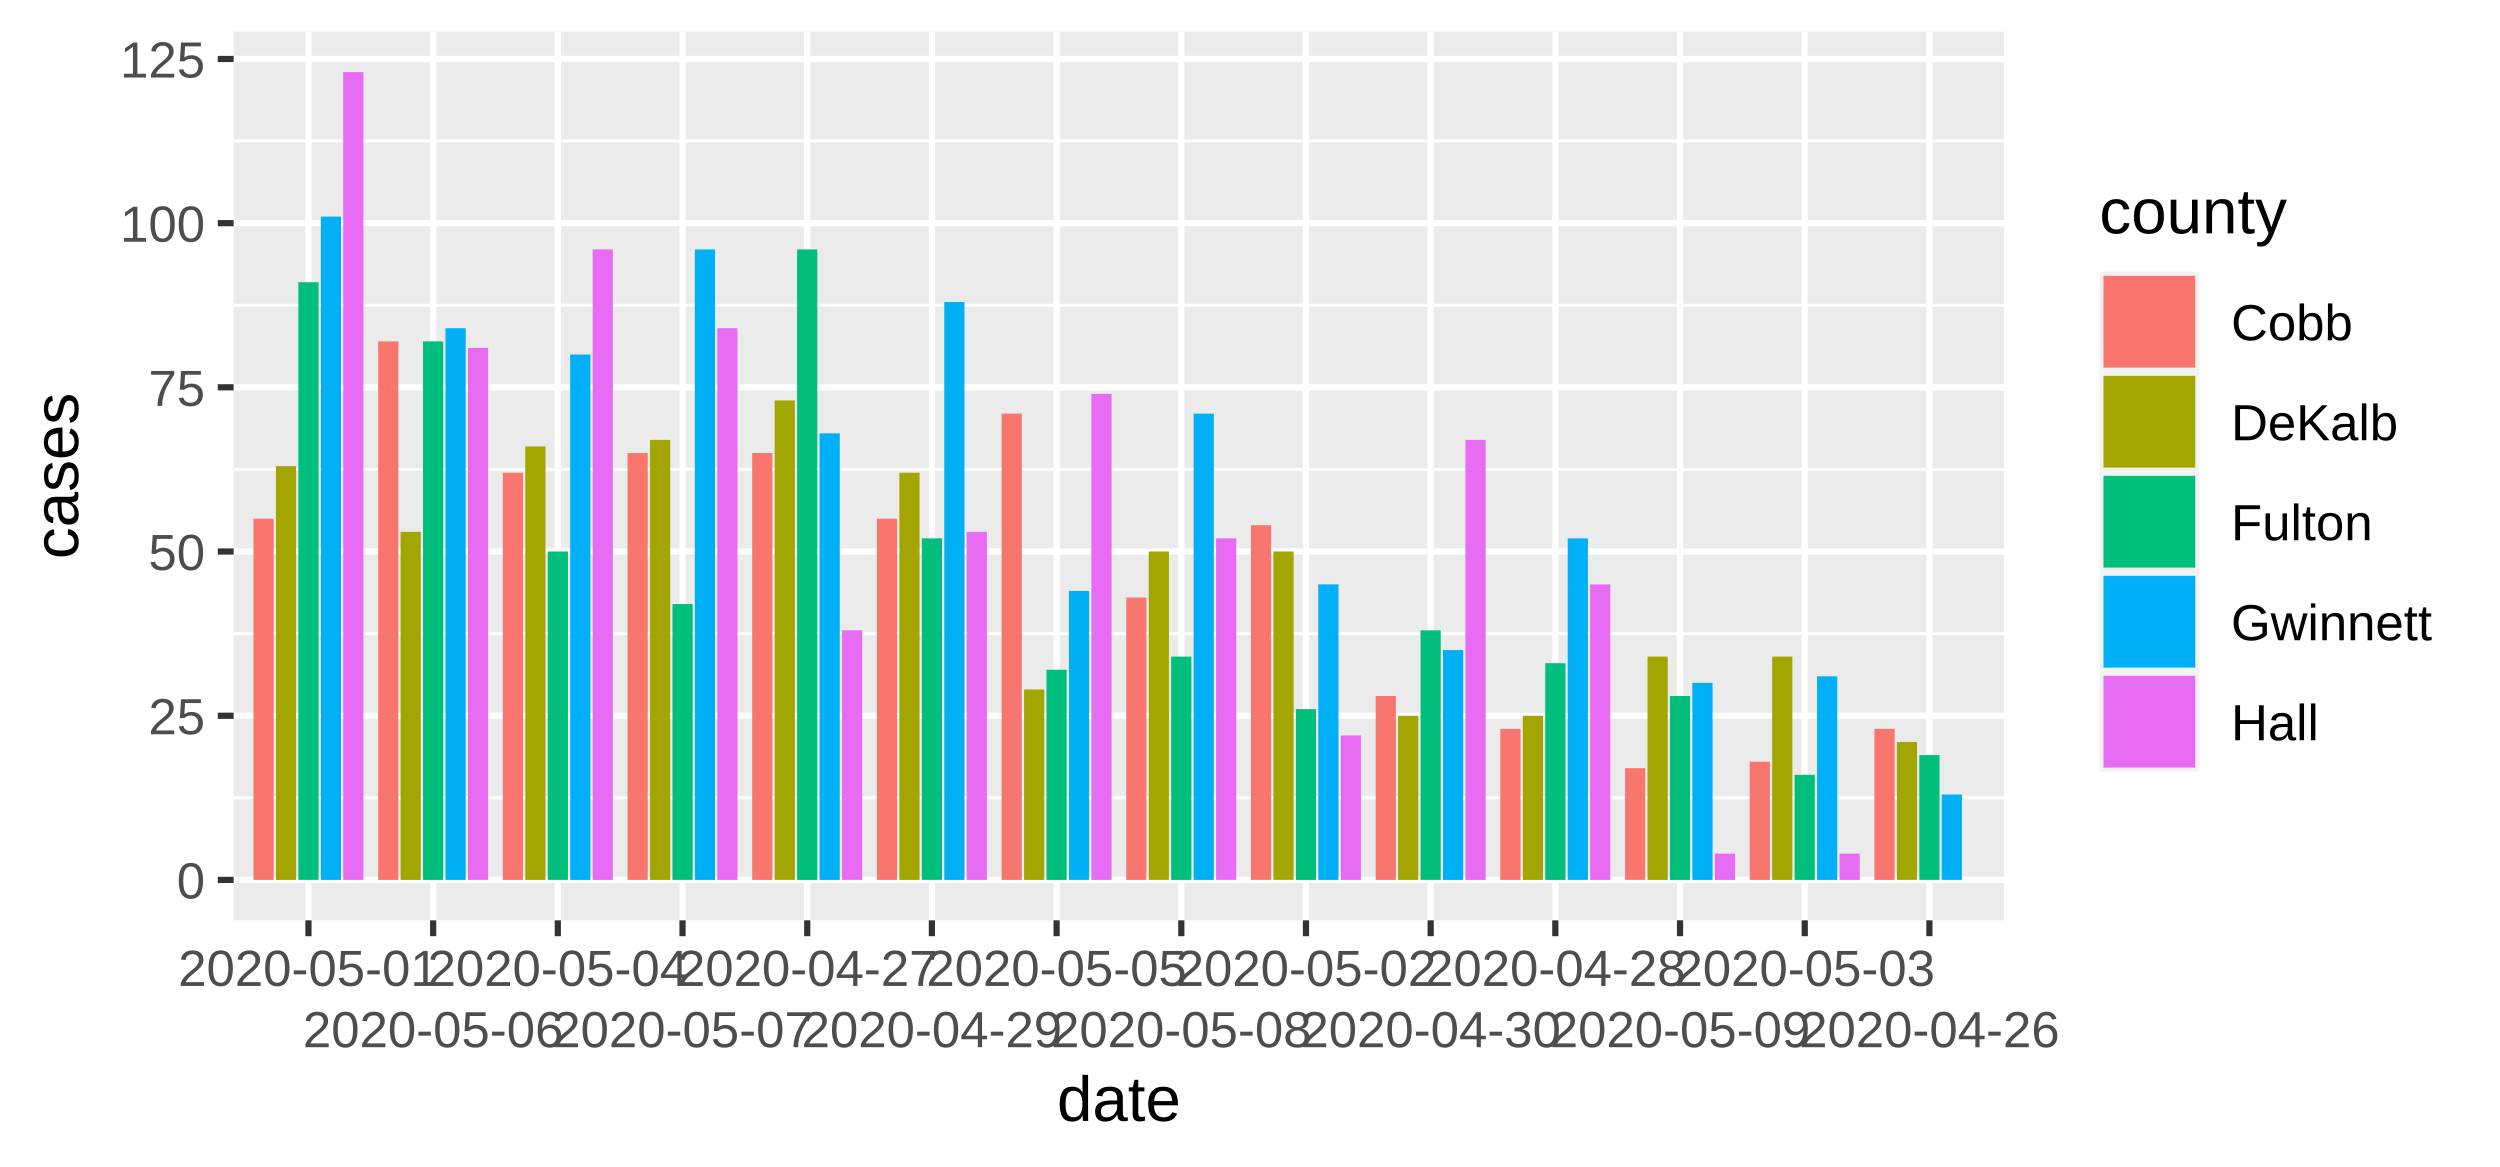
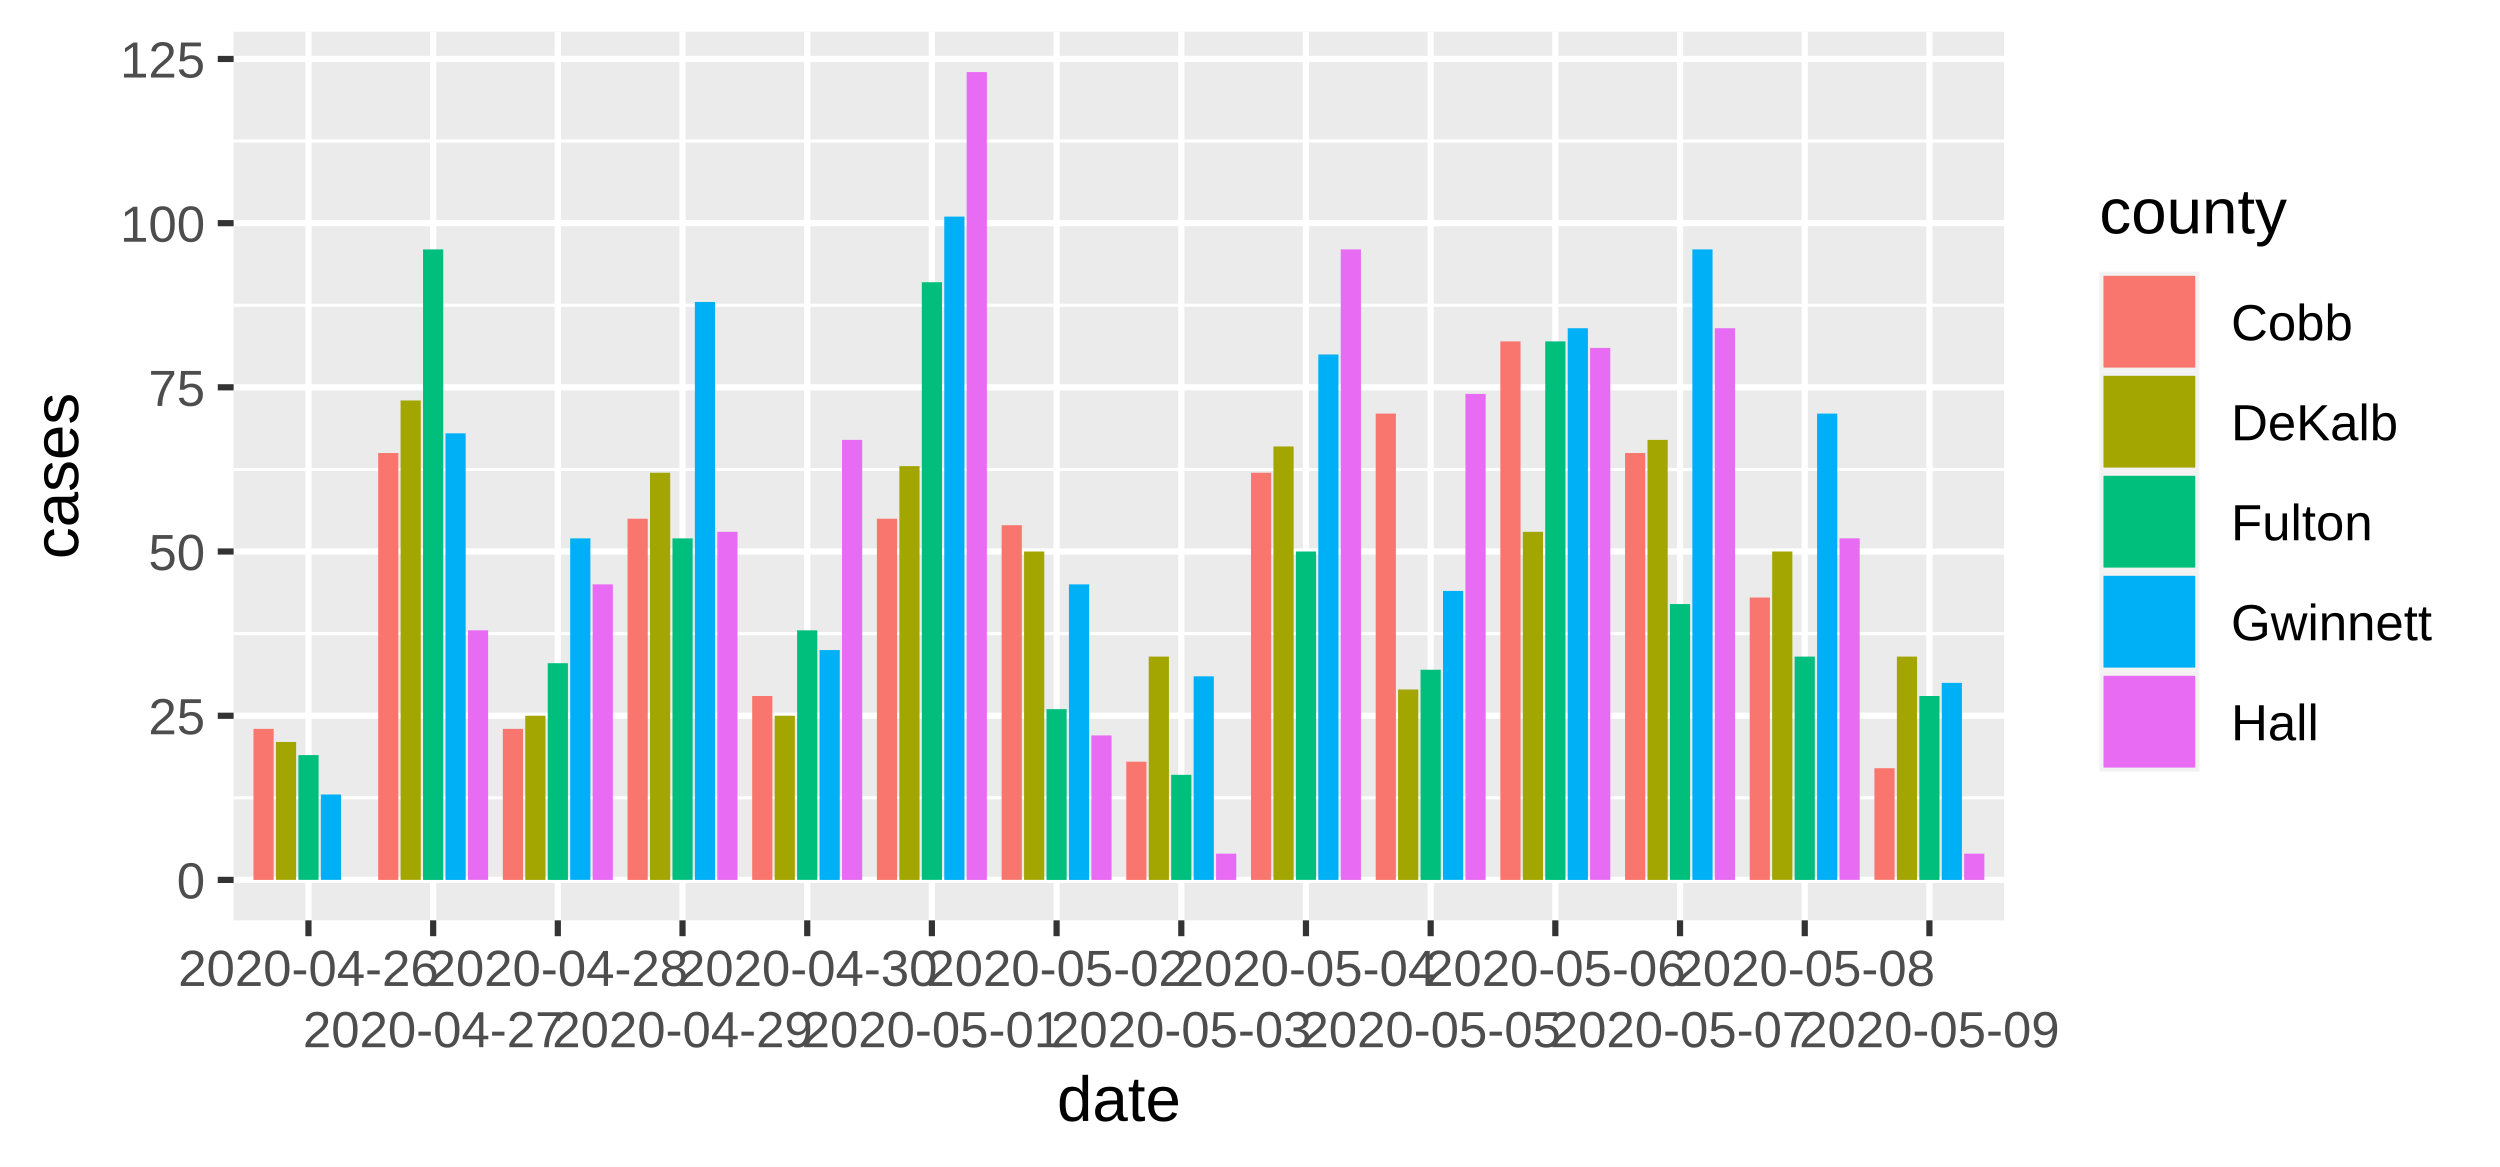
<svg xmlns="http://www.w3.org/2000/svg" class="svglite" width="432.00pt" height="201.60pt" viewBox="0 0 432.00 201.60">
  <defs>
    <style type="text/css">
    .svglite line, .svglite polyline, .svglite polygon, .svglite path, .svglite rect, .svglite circle {
      fill: none;
      stroke: #000000;
      stroke-linecap: round;
      stroke-linejoin: round;
      stroke-miterlimit: 10.00;
    }
    .svglite text {
      white-space: pre;
    }
  </style>
  </defs>
  <rect width="100%" height="100%" style="stroke: none; fill: #FFFFFF;" />
  <defs>
    <clipPath id="cpMC4wMHw0MzIuMDB8MC4wMHwyMDEuNjA=">
      <rect x="0.00" y="0.00" width="432.00" height="201.60" />
    </clipPath>
  </defs>
  <g clip-path="url(#cpMC4wMHw0MzIuMDB8MC4wMHwyMDEuNjA=)">
    <rect x="0.00" y="0.00" width="432.00" height="201.60" style="stroke-width: 1.07; stroke: #FFFFFF; fill: #FFFFFF;" />
  </g>
  <defs>
    <clipPath id="cpNDAuMzd8MzQ2LjMzfDUuNDh8MTU5LjAz">
      <rect x="40.37" y="5.48" width="305.95" height="153.55" />
    </clipPath>
  </defs>
  <g clip-path="url(#cpNDAuMzd8MzQ2LjMzfDUuNDh8MTU5LjAz)">
    <rect x="40.37" y="5.48" width="305.95" height="153.55" style="stroke-width: 1.07; stroke: none; fill: #EBEBEB;" />
    <polyline points="40.37,137.86 346.33,137.86 " style="stroke-width: 0.53; stroke: #FFFFFF; stroke-linecap: butt;" />
    <polyline points="40.37,109.49 346.33,109.49 " style="stroke-width: 0.53; stroke: #FFFFFF; stroke-linecap: butt;" />
    <polyline points="40.37,81.12 346.33,81.12 " style="stroke-width: 0.53; stroke: #FFFFFF; stroke-linecap: butt;" />
    <polyline points="40.37,52.75 346.33,52.75 " style="stroke-width: 0.53; stroke: #FFFFFF; stroke-linecap: butt;" />
    <polyline points="40.37,24.37 346.33,24.37 " style="stroke-width: 0.53; stroke: #FFFFFF; stroke-linecap: butt;" />
    <polyline points="40.37,152.05 346.33,152.05 " style="stroke-width: 1.07; stroke: #FFFFFF; stroke-linecap: butt;" />
    <polyline points="40.37,123.68 346.33,123.68 " style="stroke-width: 1.07; stroke: #FFFFFF; stroke-linecap: butt;" />
    <polyline points="40.37,95.30 346.33,95.30 " style="stroke-width: 1.07; stroke: #FFFFFF; stroke-linecap: butt;" />
    <polyline points="40.37,66.93 346.33,66.93 " style="stroke-width: 1.07; stroke: #FFFFFF; stroke-linecap: butt;" />
    <polyline points="40.37,38.56 346.33,38.56 " style="stroke-width: 1.07; stroke: #FFFFFF; stroke-linecap: butt;" />
    <polyline points="40.37,10.19 346.33,10.19 " style="stroke-width: 1.07; stroke: #FFFFFF; stroke-linecap: butt;" />
    <polyline points="53.30,159.03 53.30,5.48 " style="stroke-width: 1.07; stroke: #FFFFFF; stroke-linecap: butt;" />
    <polyline points="74.85,159.03 74.85,5.48 " style="stroke-width: 1.07; stroke: #FFFFFF; stroke-linecap: butt;" />
    <polyline points="96.39,159.03 96.39,5.48 " style="stroke-width: 1.07; stroke: #FFFFFF; stroke-linecap: butt;" />
    <polyline points="117.94,159.03 117.94,5.48 " style="stroke-width: 1.07; stroke: #FFFFFF; stroke-linecap: butt;" />
    <polyline points="139.49,159.03 139.49,5.48 " style="stroke-width: 1.07; stroke: #FFFFFF; stroke-linecap: butt;" />
    <polyline points="161.03,159.03 161.03,5.48 " style="stroke-width: 1.07; stroke: #FFFFFF; stroke-linecap: butt;" />
    <polyline points="182.58,159.03 182.58,5.48 " style="stroke-width: 1.07; stroke: #FFFFFF; stroke-linecap: butt;" />
    <polyline points="204.13,159.03 204.13,5.48 " style="stroke-width: 1.07; stroke: #FFFFFF; stroke-linecap: butt;" />
    <polyline points="225.67,159.03 225.67,5.48 " style="stroke-width: 1.07; stroke: #FFFFFF; stroke-linecap: butt;" />
    <polyline points="247.22,159.03 247.22,5.48 " style="stroke-width: 1.07; stroke: #FFFFFF; stroke-linecap: butt;" />
    <polyline points="268.76,159.03 268.76,5.48 " style="stroke-width: 1.07; stroke: #FFFFFF; stroke-linecap: butt;" />
    <polyline points="290.31,159.03 290.31,5.48 " style="stroke-width: 1.07; stroke: #FFFFFF; stroke-linecap: butt;" />
    <polyline points="311.86,159.03 311.86,5.48 " style="stroke-width: 1.07; stroke: #FFFFFF; stroke-linecap: butt;" />
    <polyline points="333.40,159.03 333.40,5.48 " style="stroke-width: 1.07; stroke: #FFFFFF; stroke-linecap: butt;" />
-     <rect x="43.80" y="89.63" width="3.49" height="62.42" style="stroke-width: 1.07; stroke: none; stroke-linecap: square; stroke-linejoin: miter; fill: #F8766D;" />
-     <rect x="47.68" y="80.55" width="3.49" height="71.50" style="stroke-width: 1.07; stroke: none; stroke-linecap: square; stroke-linejoin: miter; fill: #A3A500;" />
-     <rect x="51.56" y="48.77" width="3.49" height="103.27" style="stroke-width: 1.07; stroke: none; stroke-linecap: square; stroke-linejoin: miter; fill: #00BF7D;" />
-     <rect x="55.44" y="37.43" width="3.49" height="114.62" style="stroke-width: 1.07; stroke: none; stroke-linecap: square; stroke-linejoin: miter; fill: #00B0F6;" />
-     <rect x="59.31" y="12.46" width="3.49" height="139.59" style="stroke-width: 1.07; stroke: none; stroke-linecap: square; stroke-linejoin: miter; fill: #E76BF3;" />
-     <rect x="65.35" y="58.99" width="3.49" height="93.06" style="stroke-width: 1.07; stroke: none; stroke-linecap: square; stroke-linejoin: miter; fill: #F8766D;" />
-     <rect x="69.22" y="91.90" width="3.49" height="60.15" style="stroke-width: 1.07; stroke: none; stroke-linecap: square; stroke-linejoin: miter; fill: #A3A500;" />
-     <rect x="73.10" y="58.99" width="3.49" height="93.06" style="stroke-width: 1.07; stroke: none; stroke-linecap: square; stroke-linejoin: miter; fill: #00BF7D;" />
-     <rect x="76.98" y="56.72" width="3.49" height="95.33" style="stroke-width: 1.07; stroke: none; stroke-linecap: square; stroke-linejoin: miter; fill: #00B0F6;" />
-     <rect x="80.86" y="60.12" width="3.49" height="91.92" style="stroke-width: 1.07; stroke: none; stroke-linecap: square; stroke-linejoin: miter; fill: #E76BF3;" />
-     <rect x="86.89" y="81.69" width="3.49" height="70.36" style="stroke-width: 1.07; stroke: none; stroke-linecap: square; stroke-linejoin: miter; fill: #F8766D;" />
-     <rect x="90.77" y="77.15" width="3.49" height="74.90" style="stroke-width: 1.07; stroke: none; stroke-linecap: square; stroke-linejoin: miter; fill: #A3A500;" />
-     <rect x="94.65" y="95.30" width="3.49" height="56.74" style="stroke-width: 1.07; stroke: none; stroke-linecap: square; stroke-linejoin: miter; fill: #00BF7D;" />
-     <rect x="98.53" y="61.26" width="3.49" height="90.79" style="stroke-width: 1.07; stroke: none; stroke-linecap: square; stroke-linejoin: miter; fill: #00B0F6;" />
-     <rect x="102.41" y="43.10" width="3.49" height="108.95" style="stroke-width: 1.07; stroke: none; stroke-linecap: square; stroke-linejoin: miter; fill: #E76BF3;" />
-     <rect x="108.44" y="78.28" width="3.49" height="73.77" style="stroke-width: 1.07; stroke: none; stroke-linecap: square; stroke-linejoin: miter; fill: #F8766D;" />
-     <rect x="112.32" y="76.01" width="3.49" height="76.04" style="stroke-width: 1.07; stroke: none; stroke-linecap: square; stroke-linejoin: miter; fill: #A3A500;" />
-     <rect x="116.20" y="104.38" width="3.49" height="47.66" style="stroke-width: 1.07; stroke: none; stroke-linecap: square; stroke-linejoin: miter; fill: #00BF7D;" />
-     <rect x="120.07" y="43.10" width="3.49" height="108.95" style="stroke-width: 1.07; stroke: none; stroke-linecap: square; stroke-linejoin: miter; fill: #00B0F6;" />
-     <rect x="123.95" y="56.72" width="3.49" height="95.33" style="stroke-width: 1.07; stroke: none; stroke-linecap: square; stroke-linejoin: miter; fill: #E76BF3;" />
-     <rect x="129.98" y="78.28" width="3.49" height="73.77" style="stroke-width: 1.07; stroke: none; stroke-linecap: square; stroke-linejoin: miter; fill: #F8766D;" />
-     <rect x="133.86" y="69.20" width="3.49" height="82.84" style="stroke-width: 1.07; stroke: none; stroke-linecap: square; stroke-linejoin: miter; fill: #A3A500;" />
-     <rect x="137.74" y="43.10" width="3.49" height="108.95" style="stroke-width: 1.07; stroke: none; stroke-linecap: square; stroke-linejoin: miter; fill: #00BF7D;" />
-     <rect x="141.62" y="74.88" width="3.49" height="77.17" style="stroke-width: 1.07; stroke: none; stroke-linecap: square; stroke-linejoin: miter; fill: #00B0F6;" />
-     <rect x="145.50" y="108.92" width="3.49" height="43.12" style="stroke-width: 1.07; stroke: none; stroke-linecap: square; stroke-linejoin: miter; fill: #E76BF3;" />
+     <rect x="43.80" y="125.95" width="3.49" height="26.10" style="stroke-width: 1.07; stroke: none; stroke-linecap: square; stroke-linejoin: miter; fill: #F8766D;" />
+     <rect x="47.68" y="128.21" width="3.49" height="23.83" style="stroke-width: 1.07; stroke: none; stroke-linecap: square; stroke-linejoin: miter; fill: #A3A500;" />
+     <rect x="51.56" y="130.48" width="3.49" height="21.56" style="stroke-width: 1.07; stroke: none; stroke-linecap: square; stroke-linejoin: miter; fill: #00BF7D;" />
+     <rect x="55.44" y="137.29" width="3.49" height="14.75" style="stroke-width: 1.07; stroke: none; stroke-linecap: square; stroke-linejoin: miter; fill: #00B0F6;" />
+     <rect x="59.31" y="152.05" width="3.49" height="0.00" style="stroke-width: 1.07; stroke: none; stroke-linecap: square; stroke-linejoin: miter; fill: #E76BF3;" />
+     <rect x="65.35" y="78.28" width="3.49" height="73.77" style="stroke-width: 1.07; stroke: none; stroke-linecap: square; stroke-linejoin: miter; fill: #F8766D;" />
+     <rect x="69.22" y="69.20" width="3.49" height="82.84" style="stroke-width: 1.07; stroke: none; stroke-linecap: square; stroke-linejoin: miter; fill: #A3A500;" />
+     <rect x="73.10" y="43.10" width="3.49" height="108.95" style="stroke-width: 1.07; stroke: none; stroke-linecap: square; stroke-linejoin: miter; fill: #00BF7D;" />
+     <rect x="76.98" y="74.88" width="3.49" height="77.17" style="stroke-width: 1.07; stroke: none; stroke-linecap: square; stroke-linejoin: miter; fill: #00B0F6;" />
+     <rect x="80.86" y="108.92" width="3.49" height="43.12" style="stroke-width: 1.07; stroke: none; stroke-linecap: square; stroke-linejoin: miter; fill: #E76BF3;" />
+     <rect x="86.89" y="125.95" width="3.49" height="26.10" style="stroke-width: 1.07; stroke: none; stroke-linecap: square; stroke-linejoin: miter; fill: #F8766D;" />
+     <rect x="90.77" y="123.68" width="3.49" height="28.37" style="stroke-width: 1.07; stroke: none; stroke-linecap: square; stroke-linejoin: miter; fill: #A3A500;" />
+     <rect x="94.65" y="114.60" width="3.49" height="37.45" style="stroke-width: 1.07; stroke: none; stroke-linecap: square; stroke-linejoin: miter; fill: #00BF7D;" />
+     <rect x="98.53" y="93.03" width="3.49" height="59.01" style="stroke-width: 1.07; stroke: none; stroke-linecap: square; stroke-linejoin: miter; fill: #00B0F6;" />
+     <rect x="102.41" y="100.98" width="3.49" height="51.07" style="stroke-width: 1.07; stroke: none; stroke-linecap: square; stroke-linejoin: miter; fill: #E76BF3;" />
+     <rect x="108.44" y="89.63" width="3.49" height="62.42" style="stroke-width: 1.07; stroke: none; stroke-linecap: square; stroke-linejoin: miter; fill: #F8766D;" />
+     <rect x="112.32" y="81.69" width="3.49" height="70.36" style="stroke-width: 1.07; stroke: none; stroke-linecap: square; stroke-linejoin: miter; fill: #A3A500;" />
+     <rect x="116.20" y="93.03" width="3.49" height="59.01" style="stroke-width: 1.07; stroke: none; stroke-linecap: square; stroke-linejoin: miter; fill: #00BF7D;" />
+     <rect x="120.07" y="52.18" width="3.49" height="99.87" style="stroke-width: 1.07; stroke: none; stroke-linecap: square; stroke-linejoin: miter; fill: #00B0F6;" />
+     <rect x="123.95" y="91.90" width="3.49" height="60.15" style="stroke-width: 1.07; stroke: none; stroke-linecap: square; stroke-linejoin: miter; fill: #E76BF3;" />
+     <rect x="129.98" y="120.27" width="3.49" height="31.78" style="stroke-width: 1.07; stroke: none; stroke-linecap: square; stroke-linejoin: miter; fill: #F8766D;" />
+     <rect x="133.86" y="123.68" width="3.49" height="28.37" style="stroke-width: 1.07; stroke: none; stroke-linecap: square; stroke-linejoin: miter; fill: #A3A500;" />
+     <rect x="137.74" y="108.92" width="3.49" height="43.12" style="stroke-width: 1.07; stroke: none; stroke-linecap: square; stroke-linejoin: miter; fill: #00BF7D;" />
+     <rect x="141.62" y="112.33" width="3.49" height="39.72" style="stroke-width: 1.07; stroke: none; stroke-linecap: square; stroke-linejoin: miter; fill: #00B0F6;" />
+     <rect x="145.50" y="76.01" width="3.49" height="76.04" style="stroke-width: 1.07; stroke: none; stroke-linecap: square; stroke-linejoin: miter; fill: #E76BF3;" />
    <rect x="151.53" y="89.63" width="3.49" height="62.42" style="stroke-width: 1.07; stroke: none; stroke-linecap: square; stroke-linejoin: miter; fill: #F8766D;" />
-     <rect x="155.41" y="81.69" width="3.49" height="70.36" style="stroke-width: 1.07; stroke: none; stroke-linecap: square; stroke-linejoin: miter; fill: #A3A500;" />
-     <rect x="159.29" y="93.03" width="3.49" height="59.01" style="stroke-width: 1.07; stroke: none; stroke-linecap: square; stroke-linejoin: miter; fill: #00BF7D;" />
-     <rect x="163.17" y="52.18" width="3.49" height="99.87" style="stroke-width: 1.07; stroke: none; stroke-linecap: square; stroke-linejoin: miter; fill: #00B0F6;" />
-     <rect x="167.04" y="91.90" width="3.49" height="60.15" style="stroke-width: 1.07; stroke: none; stroke-linecap: square; stroke-linejoin: miter; fill: #E76BF3;" />
-     <rect x="173.08" y="71.47" width="3.49" height="80.58" style="stroke-width: 1.07; stroke: none; stroke-linecap: square; stroke-linejoin: miter; fill: #F8766D;" />
-     <rect x="176.96" y="119.14" width="3.49" height="32.91" style="stroke-width: 1.07; stroke: none; stroke-linecap: square; stroke-linejoin: miter; fill: #A3A500;" />
-     <rect x="180.83" y="115.73" width="3.49" height="36.32" style="stroke-width: 1.07; stroke: none; stroke-linecap: square; stroke-linejoin: miter; fill: #00BF7D;" />
-     <rect x="184.71" y="102.11" width="3.49" height="49.93" style="stroke-width: 1.07; stroke: none; stroke-linecap: square; stroke-linejoin: miter; fill: #00B0F6;" />
-     <rect x="188.59" y="68.07" width="3.49" height="83.98" style="stroke-width: 1.07; stroke: none; stroke-linecap: square; stroke-linejoin: miter; fill: #E76BF3;" />
-     <rect x="194.62" y="103.25" width="3.49" height="48.80" style="stroke-width: 1.07; stroke: none; stroke-linecap: square; stroke-linejoin: miter; fill: #F8766D;" />
-     <rect x="198.50" y="95.30" width="3.49" height="56.74" style="stroke-width: 1.07; stroke: none; stroke-linecap: square; stroke-linejoin: miter; fill: #A3A500;" />
-     <rect x="202.38" y="113.46" width="3.49" height="38.59" style="stroke-width: 1.07; stroke: none; stroke-linecap: square; stroke-linejoin: miter; fill: #00BF7D;" />
-     <rect x="206.26" y="71.47" width="3.49" height="80.58" style="stroke-width: 1.07; stroke: none; stroke-linecap: square; stroke-linejoin: miter; fill: #00B0F6;" />
-     <rect x="210.14" y="93.03" width="3.49" height="59.01" style="stroke-width: 1.07; stroke: none; stroke-linecap: square; stroke-linejoin: miter; fill: #E76BF3;" />
-     <rect x="216.17" y="90.76" width="3.49" height="61.28" style="stroke-width: 1.07; stroke: none; stroke-linecap: square; stroke-linejoin: miter; fill: #F8766D;" />
-     <rect x="220.05" y="95.30" width="3.49" height="56.74" style="stroke-width: 1.07; stroke: none; stroke-linecap: square; stroke-linejoin: miter; fill: #A3A500;" />
-     <rect x="223.93" y="122.54" width="3.49" height="29.51" style="stroke-width: 1.07; stroke: none; stroke-linecap: square; stroke-linejoin: miter; fill: #00BF7D;" />
-     <rect x="227.80" y="100.98" width="3.49" height="51.07" style="stroke-width: 1.07; stroke: none; stroke-linecap: square; stroke-linejoin: miter; fill: #00B0F6;" />
-     <rect x="231.68" y="127.08" width="3.49" height="24.97" style="stroke-width: 1.07; stroke: none; stroke-linecap: square; stroke-linejoin: miter; fill: #E76BF3;" />
-     <rect x="237.72" y="120.27" width="3.49" height="31.78" style="stroke-width: 1.07; stroke: none; stroke-linecap: square; stroke-linejoin: miter; fill: #F8766D;" />
-     <rect x="241.59" y="123.68" width="3.49" height="28.37" style="stroke-width: 1.07; stroke: none; stroke-linecap: square; stroke-linejoin: miter; fill: #A3A500;" />
-     <rect x="245.47" y="108.92" width="3.49" height="43.12" style="stroke-width: 1.07; stroke: none; stroke-linecap: square; stroke-linejoin: miter; fill: #00BF7D;" />
-     <rect x="249.35" y="112.33" width="3.49" height="39.72" style="stroke-width: 1.07; stroke: none; stroke-linecap: square; stroke-linejoin: miter; fill: #00B0F6;" />
-     <rect x="253.23" y="76.01" width="3.49" height="76.04" style="stroke-width: 1.07; stroke: none; stroke-linecap: square; stroke-linejoin: miter; fill: #E76BF3;" />
-     <rect x="259.26" y="125.95" width="3.49" height="26.10" style="stroke-width: 1.07; stroke: none; stroke-linecap: square; stroke-linejoin: miter; fill: #F8766D;" />
-     <rect x="263.14" y="123.68" width="3.49" height="28.37" style="stroke-width: 1.07; stroke: none; stroke-linecap: square; stroke-linejoin: miter; fill: #A3A500;" />
-     <rect x="267.02" y="114.60" width="3.49" height="37.45" style="stroke-width: 1.07; stroke: none; stroke-linecap: square; stroke-linejoin: miter; fill: #00BF7D;" />
-     <rect x="270.90" y="93.03" width="3.49" height="59.01" style="stroke-width: 1.07; stroke: none; stroke-linecap: square; stroke-linejoin: miter; fill: #00B0F6;" />
-     <rect x="274.77" y="100.98" width="3.49" height="51.07" style="stroke-width: 1.07; stroke: none; stroke-linecap: square; stroke-linejoin: miter; fill: #E76BF3;" />
-     <rect x="280.81" y="132.75" width="3.49" height="19.29" style="stroke-width: 1.07; stroke: none; stroke-linecap: square; stroke-linejoin: miter; fill: #F8766D;" />
-     <rect x="284.69" y="113.46" width="3.49" height="38.59" style="stroke-width: 1.07; stroke: none; stroke-linecap: square; stroke-linejoin: miter; fill: #A3A500;" />
-     <rect x="288.56" y="120.27" width="3.49" height="31.78" style="stroke-width: 1.07; stroke: none; stroke-linecap: square; stroke-linejoin: miter; fill: #00BF7D;" />
-     <rect x="292.44" y="118.00" width="3.49" height="34.05" style="stroke-width: 1.07; stroke: none; stroke-linecap: square; stroke-linejoin: miter; fill: #00B0F6;" />
-     <rect x="296.32" y="147.51" width="3.49" height="4.54" style="stroke-width: 1.07; stroke: none; stroke-linecap: square; stroke-linejoin: miter; fill: #E76BF3;" />
-     <rect x="302.35" y="131.62" width="3.49" height="20.43" style="stroke-width: 1.07; stroke: none; stroke-linecap: square; stroke-linejoin: miter; fill: #F8766D;" />
-     <rect x="306.23" y="113.46" width="3.49" height="38.59" style="stroke-width: 1.07; stroke: none; stroke-linecap: square; stroke-linejoin: miter; fill: #A3A500;" />
-     <rect x="310.11" y="133.89" width="3.49" height="18.16" style="stroke-width: 1.07; stroke: none; stroke-linecap: square; stroke-linejoin: miter; fill: #00BF7D;" />
-     <rect x="313.99" y="116.87" width="3.49" height="35.18" style="stroke-width: 1.07; stroke: none; stroke-linecap: square; stroke-linejoin: miter; fill: #00B0F6;" />
-     <rect x="317.87" y="147.51" width="3.49" height="4.54" style="stroke-width: 1.07; stroke: none; stroke-linecap: square; stroke-linejoin: miter; fill: #E76BF3;" />
-     <rect x="323.90" y="125.95" width="3.49" height="26.10" style="stroke-width: 1.07; stroke: none; stroke-linecap: square; stroke-linejoin: miter; fill: #F8766D;" />
-     <rect x="327.78" y="128.21" width="3.49" height="23.83" style="stroke-width: 1.07; stroke: none; stroke-linecap: square; stroke-linejoin: miter; fill: #A3A500;" />
-     <rect x="331.66" y="130.48" width="3.49" height="21.56" style="stroke-width: 1.07; stroke: none; stroke-linecap: square; stroke-linejoin: miter; fill: #00BF7D;" />
-     <rect x="335.53" y="137.29" width="3.49" height="14.75" style="stroke-width: 1.07; stroke: none; stroke-linecap: square; stroke-linejoin: miter; fill: #00B0F6;" />
-     <rect x="339.41" y="152.05" width="3.49" height="0.00" style="stroke-width: 1.07; stroke: none; stroke-linecap: square; stroke-linejoin: miter; fill: #E76BF3;" />
+     <rect x="155.41" y="80.55" width="3.49" height="71.50" style="stroke-width: 1.07; stroke: none; stroke-linecap: square; stroke-linejoin: miter; fill: #A3A500;" />
+     <rect x="159.29" y="48.77" width="3.49" height="103.27" style="stroke-width: 1.07; stroke: none; stroke-linecap: square; stroke-linejoin: miter; fill: #00BF7D;" />
+     <rect x="163.17" y="37.43" width="3.49" height="114.62" style="stroke-width: 1.07; stroke: none; stroke-linecap: square; stroke-linejoin: miter; fill: #00B0F6;" />
+     <rect x="167.04" y="12.46" width="3.49" height="139.59" style="stroke-width: 1.07; stroke: none; stroke-linecap: square; stroke-linejoin: miter; fill: #E76BF3;" />
+     <rect x="173.08" y="90.76" width="3.49" height="61.28" style="stroke-width: 1.07; stroke: none; stroke-linecap: square; stroke-linejoin: miter; fill: #F8766D;" />
+     <rect x="176.96" y="95.30" width="3.49" height="56.74" style="stroke-width: 1.07; stroke: none; stroke-linecap: square; stroke-linejoin: miter; fill: #A3A500;" />
+     <rect x="180.83" y="122.54" width="3.49" height="29.51" style="stroke-width: 1.07; stroke: none; stroke-linecap: square; stroke-linejoin: miter; fill: #00BF7D;" />
+     <rect x="184.71" y="100.98" width="3.49" height="51.07" style="stroke-width: 1.07; stroke: none; stroke-linecap: square; stroke-linejoin: miter; fill: #00B0F6;" />
+     <rect x="188.59" y="127.08" width="3.49" height="24.97" style="stroke-width: 1.07; stroke: none; stroke-linecap: square; stroke-linejoin: miter; fill: #E76BF3;" />
+     <rect x="194.62" y="131.62" width="3.49" height="20.43" style="stroke-width: 1.07; stroke: none; stroke-linecap: square; stroke-linejoin: miter; fill: #F8766D;" />
+     <rect x="198.50" y="113.46" width="3.49" height="38.59" style="stroke-width: 1.07; stroke: none; stroke-linecap: square; stroke-linejoin: miter; fill: #A3A500;" />
+     <rect x="202.38" y="133.89" width="3.49" height="18.16" style="stroke-width: 1.07; stroke: none; stroke-linecap: square; stroke-linejoin: miter; fill: #00BF7D;" />
+     <rect x="206.26" y="116.87" width="3.49" height="35.18" style="stroke-width: 1.07; stroke: none; stroke-linecap: square; stroke-linejoin: miter; fill: #00B0F6;" />
+     <rect x="210.14" y="147.51" width="3.49" height="4.54" style="stroke-width: 1.07; stroke: none; stroke-linecap: square; stroke-linejoin: miter; fill: #E76BF3;" />
+     <rect x="216.17" y="81.69" width="3.49" height="70.36" style="stroke-width: 1.07; stroke: none; stroke-linecap: square; stroke-linejoin: miter; fill: #F8766D;" />
+     <rect x="220.05" y="77.15" width="3.49" height="74.90" style="stroke-width: 1.07; stroke: none; stroke-linecap: square; stroke-linejoin: miter; fill: #A3A500;" />
+     <rect x="223.93" y="95.30" width="3.49" height="56.74" style="stroke-width: 1.07; stroke: none; stroke-linecap: square; stroke-linejoin: miter; fill: #00BF7D;" />
+     <rect x="227.80" y="61.26" width="3.49" height="90.79" style="stroke-width: 1.07; stroke: none; stroke-linecap: square; stroke-linejoin: miter; fill: #00B0F6;" />
+     <rect x="231.68" y="43.10" width="3.49" height="108.95" style="stroke-width: 1.07; stroke: none; stroke-linecap: square; stroke-linejoin: miter; fill: #E76BF3;" />
+     <rect x="237.72" y="71.47" width="3.49" height="80.58" style="stroke-width: 1.07; stroke: none; stroke-linecap: square; stroke-linejoin: miter; fill: #F8766D;" />
+     <rect x="241.59" y="119.14" width="3.49" height="32.91" style="stroke-width: 1.07; stroke: none; stroke-linecap: square; stroke-linejoin: miter; fill: #A3A500;" />
+     <rect x="245.47" y="115.73" width="3.49" height="36.32" style="stroke-width: 1.07; stroke: none; stroke-linecap: square; stroke-linejoin: miter; fill: #00BF7D;" />
+     <rect x="249.35" y="102.11" width="3.49" height="49.93" style="stroke-width: 1.07; stroke: none; stroke-linecap: square; stroke-linejoin: miter; fill: #00B0F6;" />
+     <rect x="253.23" y="68.07" width="3.49" height="83.98" style="stroke-width: 1.07; stroke: none; stroke-linecap: square; stroke-linejoin: miter; fill: #E76BF3;" />
+     <rect x="259.26" y="58.99" width="3.49" height="93.06" style="stroke-width: 1.07; stroke: none; stroke-linecap: square; stroke-linejoin: miter; fill: #F8766D;" />
+     <rect x="263.14" y="91.90" width="3.49" height="60.15" style="stroke-width: 1.07; stroke: none; stroke-linecap: square; stroke-linejoin: miter; fill: #A3A500;" />
+     <rect x="267.02" y="58.99" width="3.49" height="93.06" style="stroke-width: 1.07; stroke: none; stroke-linecap: square; stroke-linejoin: miter; fill: #00BF7D;" />
+     <rect x="270.90" y="56.72" width="3.49" height="95.33" style="stroke-width: 1.07; stroke: none; stroke-linecap: square; stroke-linejoin: miter; fill: #00B0F6;" />
+     <rect x="274.77" y="60.12" width="3.49" height="91.92" style="stroke-width: 1.07; stroke: none; stroke-linecap: square; stroke-linejoin: miter; fill: #E76BF3;" />
+     <rect x="280.81" y="78.28" width="3.49" height="73.77" style="stroke-width: 1.07; stroke: none; stroke-linecap: square; stroke-linejoin: miter; fill: #F8766D;" />
+     <rect x="284.69" y="76.01" width="3.49" height="76.04" style="stroke-width: 1.07; stroke: none; stroke-linecap: square; stroke-linejoin: miter; fill: #A3A500;" />
+     <rect x="288.56" y="104.38" width="3.49" height="47.66" style="stroke-width: 1.07; stroke: none; stroke-linecap: square; stroke-linejoin: miter; fill: #00BF7D;" />
+     <rect x="292.44" y="43.10" width="3.49" height="108.95" style="stroke-width: 1.07; stroke: none; stroke-linecap: square; stroke-linejoin: miter; fill: #00B0F6;" />
+     <rect x="296.32" y="56.72" width="3.49" height="95.33" style="stroke-width: 1.07; stroke: none; stroke-linecap: square; stroke-linejoin: miter; fill: #E76BF3;" />
+     <rect x="302.35" y="103.25" width="3.49" height="48.80" style="stroke-width: 1.07; stroke: none; stroke-linecap: square; stroke-linejoin: miter; fill: #F8766D;" />
+     <rect x="306.23" y="95.30" width="3.49" height="56.74" style="stroke-width: 1.07; stroke: none; stroke-linecap: square; stroke-linejoin: miter; fill: #A3A500;" />
+     <rect x="310.11" y="113.46" width="3.49" height="38.59" style="stroke-width: 1.07; stroke: none; stroke-linecap: square; stroke-linejoin: miter; fill: #00BF7D;" />
+     <rect x="313.99" y="71.47" width="3.49" height="80.58" style="stroke-width: 1.07; stroke: none; stroke-linecap: square; stroke-linejoin: miter; fill: #00B0F6;" />
+     <rect x="317.87" y="93.03" width="3.49" height="59.01" style="stroke-width: 1.07; stroke: none; stroke-linecap: square; stroke-linejoin: miter; fill: #E76BF3;" />
+     <rect x="323.90" y="132.75" width="3.49" height="19.29" style="stroke-width: 1.07; stroke: none; stroke-linecap: square; stroke-linejoin: miter; fill: #F8766D;" />
+     <rect x="327.78" y="113.46" width="3.49" height="38.59" style="stroke-width: 1.07; stroke: none; stroke-linecap: square; stroke-linejoin: miter; fill: #A3A500;" />
+     <rect x="331.66" y="120.27" width="3.49" height="31.78" style="stroke-width: 1.07; stroke: none; stroke-linecap: square; stroke-linejoin: miter; fill: #00BF7D;" />
+     <rect x="335.53" y="118.00" width="3.49" height="34.05" style="stroke-width: 1.07; stroke: none; stroke-linecap: square; stroke-linejoin: miter; fill: #00B0F6;" />
+     <rect x="339.41" y="147.51" width="3.49" height="4.54" style="stroke-width: 1.07; stroke: none; stroke-linecap: square; stroke-linejoin: miter; fill: #E76BF3;" />
  </g>
  <g clip-path="url(#cpMC4wMHw0MzIuMDB8MC4wMHwyMDEuNjA=)">
    <text x="35.44" y="155.25" text-anchor="end" style="font-size: 8.80px;fill: #4D4D4D; font-family: &quot;Arimo&quot;;" textLength="5.59px" lengthAdjust="spacingAndGlyphs">0</text>
    <text x="35.44" y="126.88" text-anchor="end" style="font-size: 8.80px;fill: #4D4D4D; font-family: &quot;Arimo&quot;;" textLength="11.19px" lengthAdjust="spacingAndGlyphs">25</text>
    <text x="35.44" y="98.51" text-anchor="end" style="font-size: 8.80px;fill: #4D4D4D; font-family: &quot;Arimo&quot;;" textLength="11.19px" lengthAdjust="spacingAndGlyphs">50</text>
    <text x="35.44" y="70.14" text-anchor="end" style="font-size: 8.80px;fill: #4D4D4D; font-family: &quot;Arimo&quot;;" textLength="11.19px" lengthAdjust="spacingAndGlyphs">75</text>
    <text x="35.44" y="41.77" text-anchor="end" style="font-size: 8.80px;fill: #4D4D4D; font-family: &quot;Arimo&quot;;" textLength="16.78px" lengthAdjust="spacingAndGlyphs">100</text>
    <text x="35.44" y="13.40" text-anchor="end" style="font-size: 8.80px;fill: #4D4D4D; font-family: &quot;Arimo&quot;;" textLength="16.78px" lengthAdjust="spacingAndGlyphs">125</text>
    <polyline points="37.63,152.05 40.37,152.05 " style="stroke-width: 1.07; stroke: #333333; stroke-linecap: butt;" />
    <polyline points="37.63,123.68 40.37,123.68 " style="stroke-width: 1.07; stroke: #333333; stroke-linecap: butt;" />
    <polyline points="37.63,95.30 40.37,95.30 " style="stroke-width: 1.07; stroke: #333333; stroke-linecap: butt;" />
    <polyline points="37.63,66.93 40.37,66.93 " style="stroke-width: 1.07; stroke: #333333; stroke-linecap: butt;" />
    <polyline points="37.63,38.56 40.37,38.56 " style="stroke-width: 1.07; stroke: #333333; stroke-linecap: butt;" />
    <polyline points="37.63,10.19 40.37,10.19 " style="stroke-width: 1.07; stroke: #333333; stroke-linecap: butt;" />
    <polyline points="53.30,161.77 53.30,159.03 " style="stroke-width: 1.07; stroke: #333333; stroke-linecap: butt;" />
    <polyline points="74.85,161.77 74.85,159.03 " style="stroke-width: 1.07; stroke: #333333; stroke-linecap: butt;" />
    <polyline points="96.39,161.77 96.39,159.03 " style="stroke-width: 1.07; stroke: #333333; stroke-linecap: butt;" />
    <polyline points="117.94,161.77 117.94,159.03 " style="stroke-width: 1.07; stroke: #333333; stroke-linecap: butt;" />
    <polyline points="139.49,161.77 139.49,159.03 " style="stroke-width: 1.07; stroke: #333333; stroke-linecap: butt;" />
    <polyline points="161.03,161.77 161.03,159.03 " style="stroke-width: 1.07; stroke: #333333; stroke-linecap: butt;" />
    <polyline points="182.58,161.77 182.58,159.03 " style="stroke-width: 1.07; stroke: #333333; stroke-linecap: butt;" />
    <polyline points="204.13,161.77 204.13,159.03 " style="stroke-width: 1.07; stroke: #333333; stroke-linecap: butt;" />
    <polyline points="225.67,161.77 225.67,159.03 " style="stroke-width: 1.07; stroke: #333333; stroke-linecap: butt;" />
    <polyline points="247.22,161.77 247.22,159.03 " style="stroke-width: 1.07; stroke: #333333; stroke-linecap: butt;" />
    <polyline points="268.76,161.77 268.76,159.03 " style="stroke-width: 1.07; stroke: #333333; stroke-linecap: butt;" />
    <polyline points="290.31,161.77 290.31,159.03 " style="stroke-width: 1.07; stroke: #333333; stroke-linecap: butt;" />
    <polyline points="311.86,161.77 311.86,159.03 " style="stroke-width: 1.07; stroke: #333333; stroke-linecap: butt;" />
    <polyline points="333.40,161.77 333.40,159.03 " style="stroke-width: 1.07; stroke: #333333; stroke-linecap: butt;" />
-     <text x="53.30" y="170.37" text-anchor="middle" style="font-size: 8.80px;fill: #4D4D4D; font-family: &quot;Arimo&quot;;" textLength="51.11px" lengthAdjust="spacingAndGlyphs">2020-05-01</text>
-     <text x="96.39" y="170.37" text-anchor="middle" style="font-size: 8.80px;fill: #4D4D4D; font-family: &quot;Arimo&quot;;" textLength="51.11px" lengthAdjust="spacingAndGlyphs">2020-05-04</text>
-     <text x="139.49" y="170.37" text-anchor="middle" style="font-size: 8.80px;fill: #4D4D4D; font-family: &quot;Arimo&quot;;" textLength="51.11px" lengthAdjust="spacingAndGlyphs">2020-04-27</text>
-     <text x="182.58" y="170.37" text-anchor="middle" style="font-size: 8.80px;fill: #4D4D4D; font-family: &quot;Arimo&quot;;" textLength="51.11px" lengthAdjust="spacingAndGlyphs">2020-05-05</text>
-     <text x="225.67" y="170.37" text-anchor="middle" style="font-size: 8.80px;fill: #4D4D4D; font-family: &quot;Arimo&quot;;" textLength="51.11px" lengthAdjust="spacingAndGlyphs">2020-05-02</text>
-     <text x="268.76" y="170.37" text-anchor="middle" style="font-size: 8.80px;fill: #4D4D4D; font-family: &quot;Arimo&quot;;" textLength="51.11px" lengthAdjust="spacingAndGlyphs">2020-04-28</text>
-     <text x="311.86" y="170.37" text-anchor="middle" style="font-size: 8.80px;fill: #4D4D4D; font-family: &quot;Arimo&quot;;" textLength="51.11px" lengthAdjust="spacingAndGlyphs">2020-05-03</text>
-     <text x="74.85" y="180.96" text-anchor="middle" style="font-size: 8.80px;fill: #4D4D4D; font-family: &quot;Arimo&quot;;" textLength="51.11px" lengthAdjust="spacingAndGlyphs">2020-05-06</text>
-     <text x="117.94" y="180.96" text-anchor="middle" style="font-size: 8.80px;fill: #4D4D4D; font-family: &quot;Arimo&quot;;" textLength="51.11px" lengthAdjust="spacingAndGlyphs">2020-05-07</text>
-     <text x="161.03" y="180.96" text-anchor="middle" style="font-size: 8.80px;fill: #4D4D4D; font-family: &quot;Arimo&quot;;" textLength="51.11px" lengthAdjust="spacingAndGlyphs">2020-04-29</text>
-     <text x="204.13" y="180.96" text-anchor="middle" style="font-size: 8.80px;fill: #4D4D4D; font-family: &quot;Arimo&quot;;" textLength="51.11px" lengthAdjust="spacingAndGlyphs">2020-05-08</text>
-     <text x="247.22" y="180.96" text-anchor="middle" style="font-size: 8.80px;fill: #4D4D4D; font-family: &quot;Arimo&quot;;" textLength="51.11px" lengthAdjust="spacingAndGlyphs">2020-04-30</text>
-     <text x="290.31" y="180.96" text-anchor="middle" style="font-size: 8.80px;fill: #4D4D4D; font-family: &quot;Arimo&quot;;" textLength="51.11px" lengthAdjust="spacingAndGlyphs">2020-05-09</text>
-     <text x="333.40" y="180.96" text-anchor="middle" style="font-size: 8.80px;fill: #4D4D4D; font-family: &quot;Arimo&quot;;" textLength="51.11px" lengthAdjust="spacingAndGlyphs">2020-04-26</text>
+     <text x="53.30" y="170.37" text-anchor="middle" style="font-size: 8.80px;fill: #4D4D4D; font-family: &quot;Arimo&quot;;" textLength="51.11px" lengthAdjust="spacingAndGlyphs">2020-04-26</text>
+     <text x="96.39" y="170.37" text-anchor="middle" style="font-size: 8.80px;fill: #4D4D4D; font-family: &quot;Arimo&quot;;" textLength="51.11px" lengthAdjust="spacingAndGlyphs">2020-04-28</text>
+     <text x="139.49" y="170.37" text-anchor="middle" style="font-size: 8.80px;fill: #4D4D4D; font-family: &quot;Arimo&quot;;" textLength="51.11px" lengthAdjust="spacingAndGlyphs">2020-04-30</text>
+     <text x="182.58" y="170.37" text-anchor="middle" style="font-size: 8.80px;fill: #4D4D4D; font-family: &quot;Arimo&quot;;" textLength="51.11px" lengthAdjust="spacingAndGlyphs">2020-05-02</text>
+     <text x="225.67" y="170.37" text-anchor="middle" style="font-size: 8.80px;fill: #4D4D4D; font-family: &quot;Arimo&quot;;" textLength="51.11px" lengthAdjust="spacingAndGlyphs">2020-05-04</text>
+     <text x="268.76" y="170.37" text-anchor="middle" style="font-size: 8.80px;fill: #4D4D4D; font-family: &quot;Arimo&quot;;" textLength="51.11px" lengthAdjust="spacingAndGlyphs">2020-05-06</text>
+     <text x="311.86" y="170.37" text-anchor="middle" style="font-size: 8.80px;fill: #4D4D4D; font-family: &quot;Arimo&quot;;" textLength="51.11px" lengthAdjust="spacingAndGlyphs">2020-05-08</text>
+     <text x="74.85" y="180.96" text-anchor="middle" style="font-size: 8.80px;fill: #4D4D4D; font-family: &quot;Arimo&quot;;" textLength="51.11px" lengthAdjust="spacingAndGlyphs">2020-04-27</text>
+     <text x="117.94" y="180.96" text-anchor="middle" style="font-size: 8.80px;fill: #4D4D4D; font-family: &quot;Arimo&quot;;" textLength="51.11px" lengthAdjust="spacingAndGlyphs">2020-04-29</text>
+     <text x="161.03" y="180.96" text-anchor="middle" style="font-size: 8.80px;fill: #4D4D4D; font-family: &quot;Arimo&quot;;" textLength="51.11px" lengthAdjust="spacingAndGlyphs">2020-05-01</text>
+     <text x="204.13" y="180.96" text-anchor="middle" style="font-size: 8.80px;fill: #4D4D4D; font-family: &quot;Arimo&quot;;" textLength="51.11px" lengthAdjust="spacingAndGlyphs">2020-05-03</text>
+     <text x="247.22" y="180.96" text-anchor="middle" style="font-size: 8.80px;fill: #4D4D4D; font-family: &quot;Arimo&quot;;" textLength="51.11px" lengthAdjust="spacingAndGlyphs">2020-05-05</text>
+     <text x="290.31" y="180.96" text-anchor="middle" style="font-size: 8.80px;fill: #4D4D4D; font-family: &quot;Arimo&quot;;" textLength="51.11px" lengthAdjust="spacingAndGlyphs">2020-05-07</text>
+     <text x="333.40" y="180.96" text-anchor="middle" style="font-size: 8.80px;fill: #4D4D4D; font-family: &quot;Arimo&quot;;" textLength="51.11px" lengthAdjust="spacingAndGlyphs">2020-05-09</text>
    <text x="193.35" y="193.70" text-anchor="middle" style="font-size: 11.00px; font-family: &quot;Arimo&quot;;" textLength="24.80px" lengthAdjust="spacingAndGlyphs">date</text>
    <text transform="translate(13.50,82.25) rotate(-90)" text-anchor="middle" style="font-size: 11.00px; font-family: &quot;Arimo&quot;;" textLength="31.02px" lengthAdjust="spacingAndGlyphs">cases</text>
    <rect x="357.29" y="25.67" width="69.23" height="113.16" style="stroke-width: 1.07; stroke: none; fill: #FFFFFF;" />
    <text x="362.77" y="40.32" style="font-size: 11.00px; font-family: &quot;Arimo&quot;;" textLength="37.54px" lengthAdjust="spacingAndGlyphs">county</text>
    <rect x="362.77" y="46.95" width="17.28" height="17.28" style="stroke-width: 1.07; stroke: none; fill: #F2F2F2;" />
    <rect x="363.48" y="47.66" width="15.86" height="15.86" style="stroke-width: 1.07; stroke: none; stroke-linecap: square; stroke-linejoin: miter; fill: #F8766D;" />
    <rect x="362.77" y="64.23" width="17.28" height="17.28" style="stroke-width: 1.07; stroke: none; fill: #F2F2F2;" />
    <rect x="363.48" y="64.94" width="15.86" height="15.86" style="stroke-width: 1.07; stroke: none; stroke-linecap: square; stroke-linejoin: miter; fill: #A3A500;" />
    <rect x="362.77" y="81.51" width="17.28" height="17.28" style="stroke-width: 1.07; stroke: none; fill: #F2F2F2;" />
    <rect x="363.48" y="82.22" width="15.86" height="15.86" style="stroke-width: 1.07; stroke: none; stroke-linecap: square; stroke-linejoin: miter; fill: #00BF7D;" />
    <rect x="362.77" y="98.79" width="17.28" height="17.28" style="stroke-width: 1.07; stroke: none; fill: #F2F2F2;" />
    <rect x="363.48" y="99.50" width="15.86" height="15.86" style="stroke-width: 1.07; stroke: none; stroke-linecap: square; stroke-linejoin: miter; fill: #00B0F6;" />
    <rect x="362.77" y="116.07" width="17.28" height="17.28" style="stroke-width: 1.07; stroke: none; fill: #F2F2F2;" />
    <rect x="363.48" y="116.78" width="15.86" height="15.86" style="stroke-width: 1.07; stroke: none; stroke-linecap: square; stroke-linejoin: miter; fill: #E76BF3;" />
    <text x="385.53" y="58.80" style="font-size: 8.80px; font-family: &quot;Arimo&quot;;" textLength="22.70px" lengthAdjust="spacingAndGlyphs">Cobb</text>
    <text x="385.53" y="76.08" style="font-size: 8.80px; font-family: &quot;Arimo&quot;;" textLength="31.23px" lengthAdjust="spacingAndGlyphs">DeKalb</text>
    <text x="385.53" y="93.36" style="font-size: 8.80px; font-family: &quot;Arimo&quot;;" textLength="27.01px" lengthAdjust="spacingAndGlyphs">Fulton</text>
    <text x="385.53" y="110.64" style="font-size: 8.80px; font-family: &quot;Arimo&quot;;" textLength="39.92px" lengthAdjust="spacingAndGlyphs">Gwinnett</text>
    <text x="385.53" y="127.92" style="font-size: 8.80px; font-family: &quot;Arimo&quot;;" textLength="16.91px" lengthAdjust="spacingAndGlyphs">Hall</text>
  </g>
</svg>
